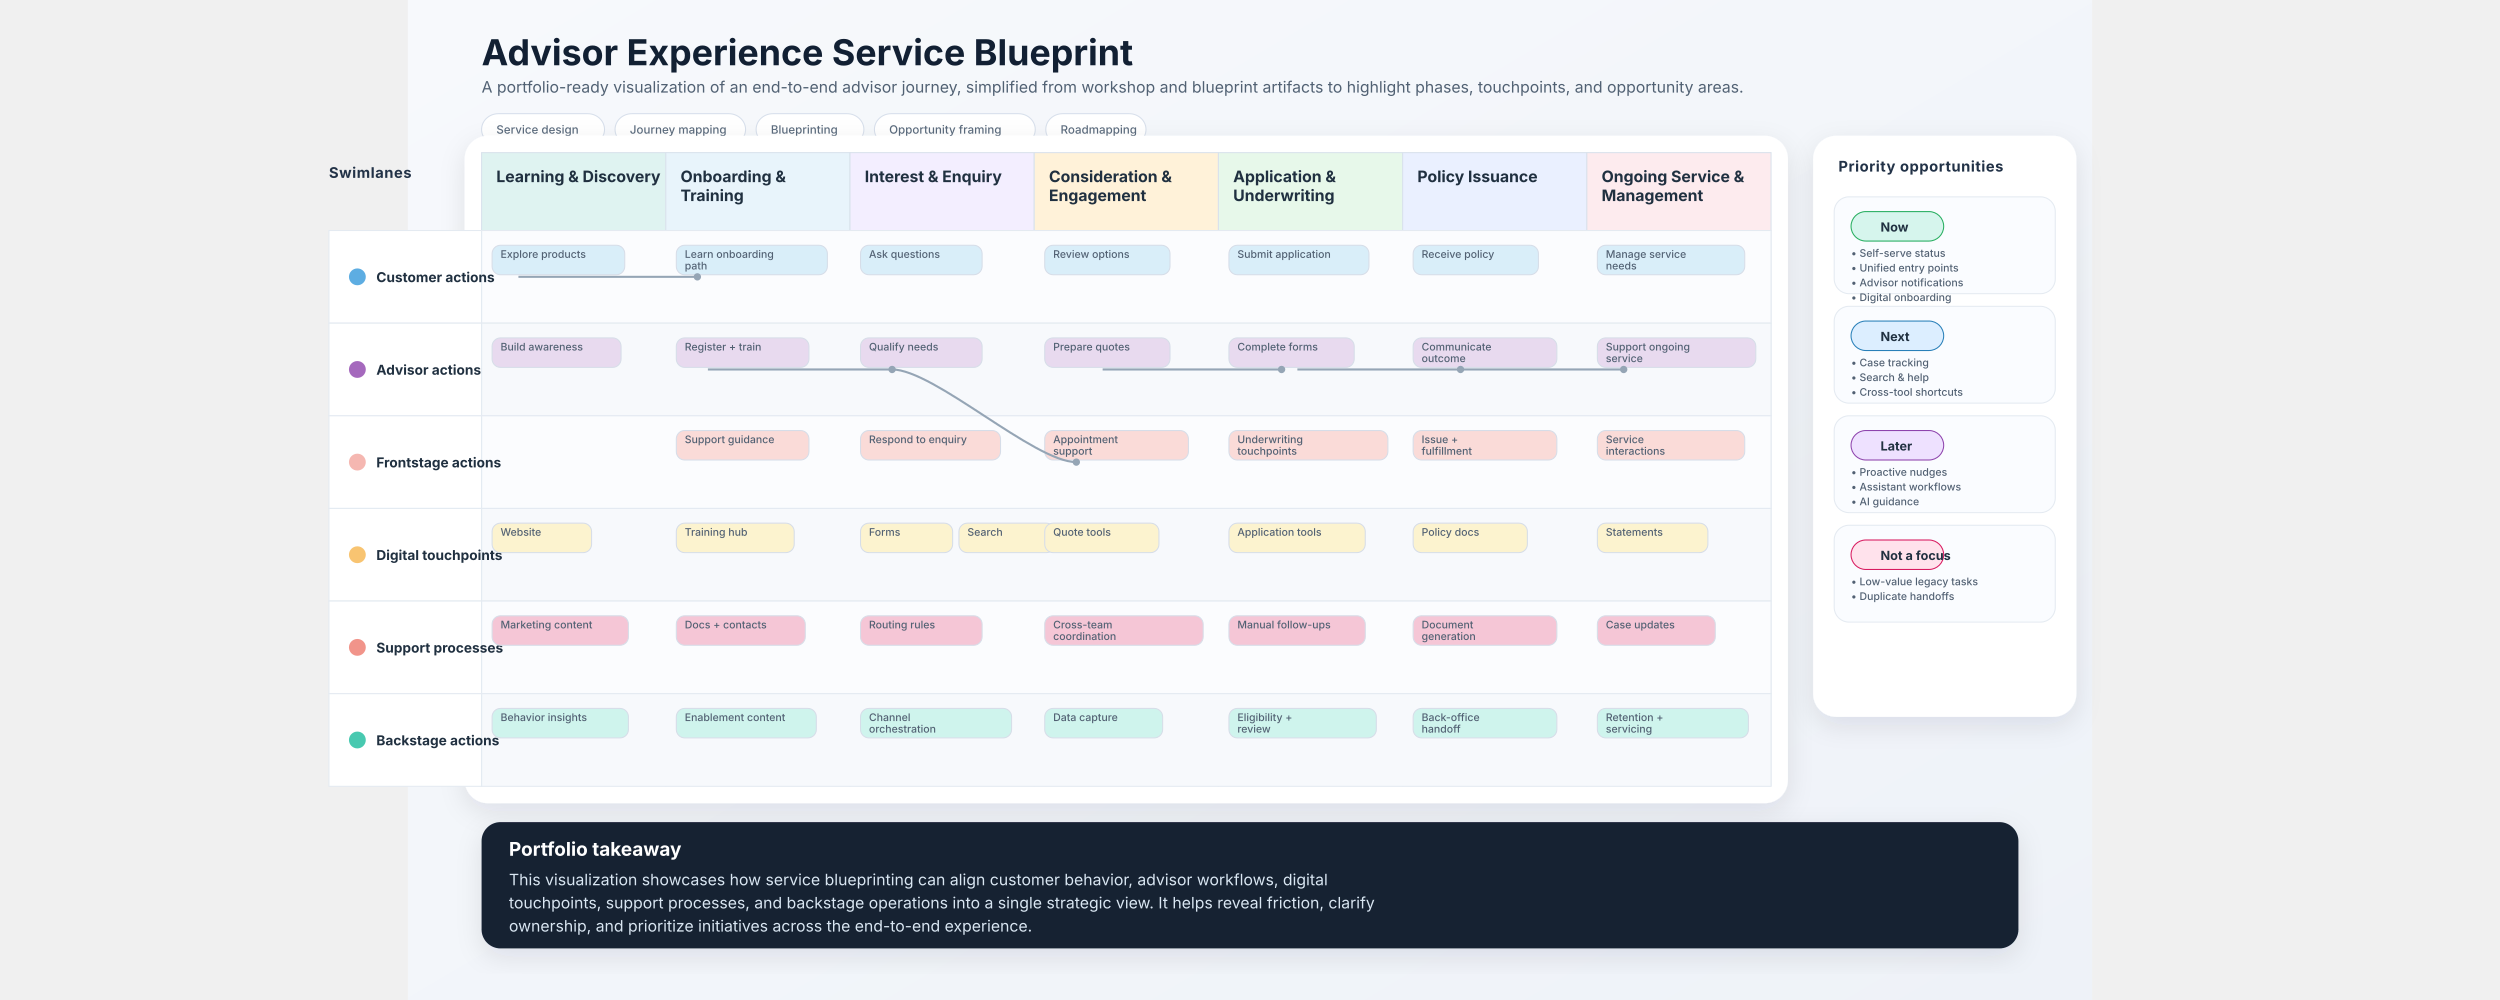
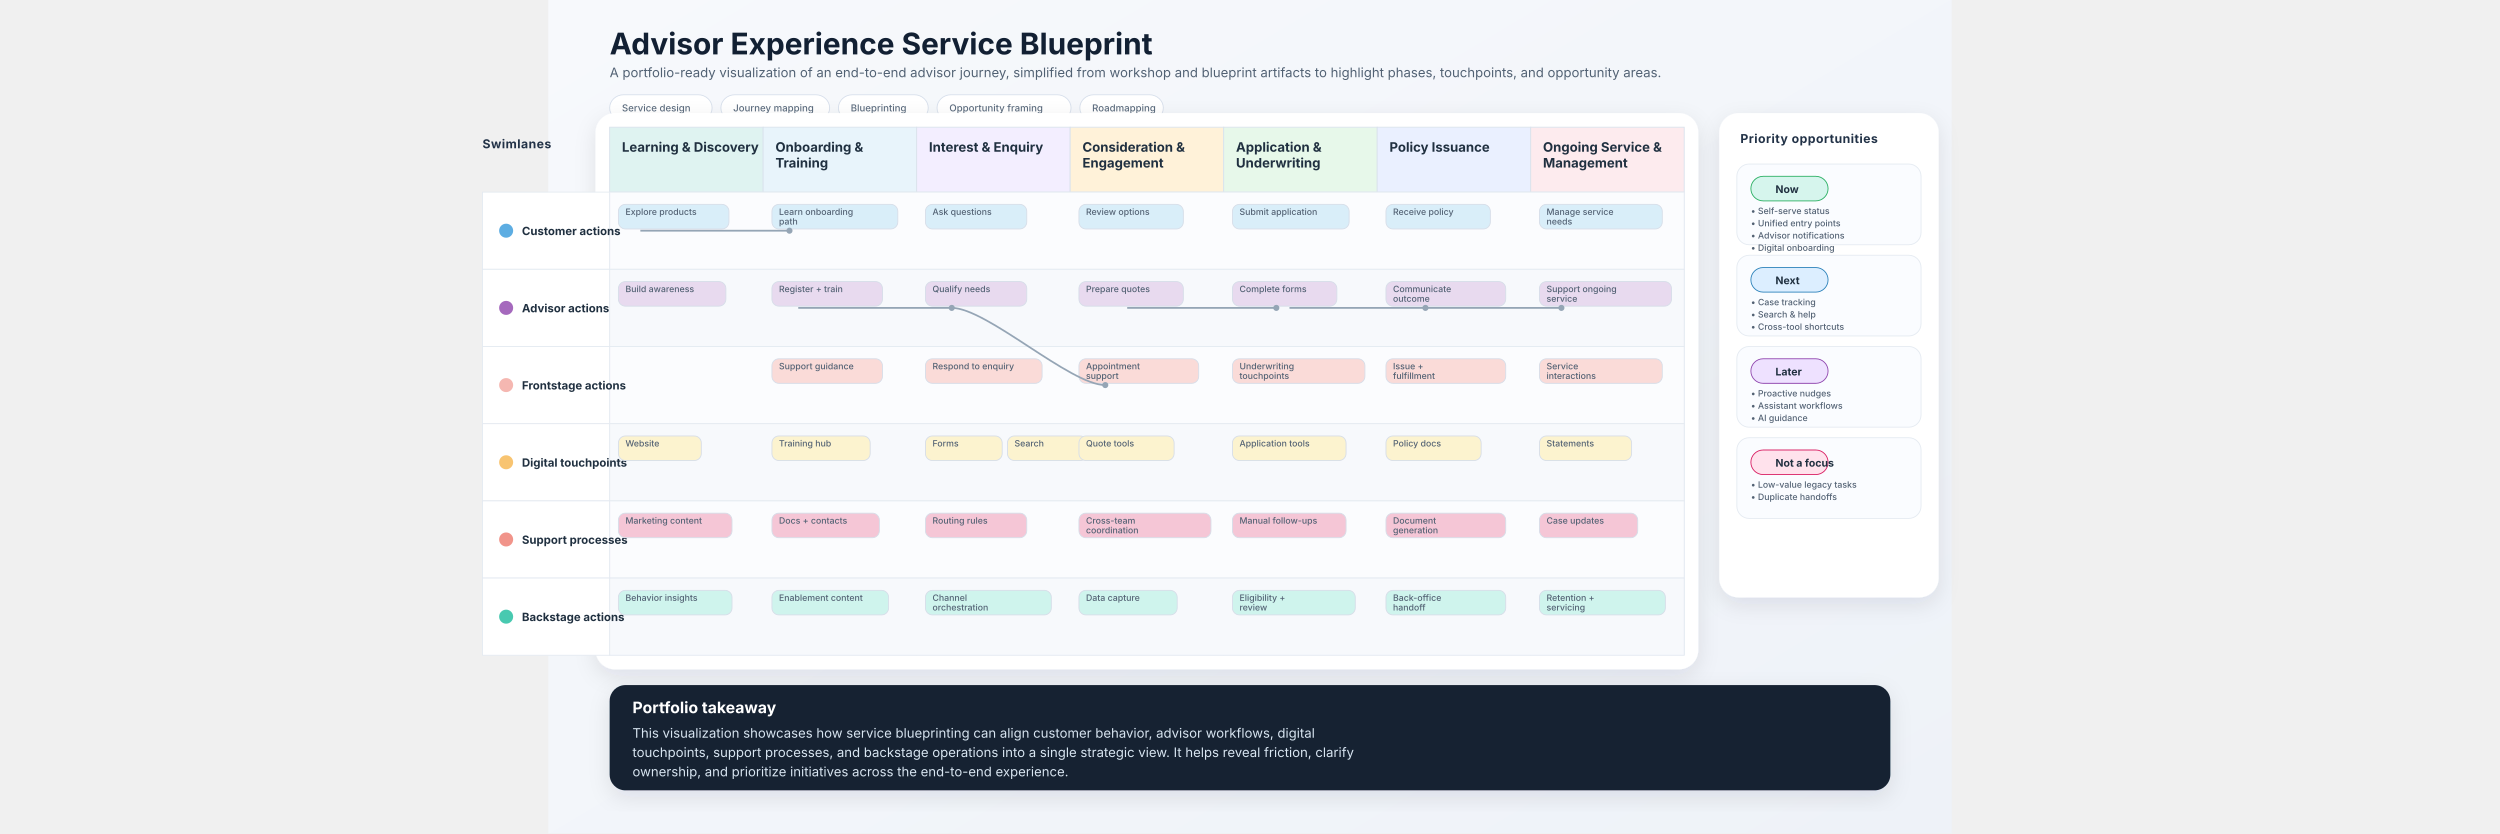
- <svg xmlns="http://www.w3.org/2000/svg" width="1000" height="400" viewBox="0 0 1600 950">
+ <svg xmlns="http://www.w3.org/2000/svg" width="1200" height="400" viewBox="0 0 1600 950">
  <defs>
    <linearGradient id="bg" x1="0" y1="0" x2="1" y2="1">
      <stop offset="0%" stop-color="#f7f9fc" />
      <stop offset="100%" stop-color="#eef2f8" />
    </linearGradient>
    <filter id="shadow" x="-20%" y="-20%" width="140%" height="140%">
      <feDropShadow dx="0" dy="8" stdDeviation="12" flood-color="#0b1f3318" />
    </filter>
    <style>
    .title { font: 700 34px Inter, Arial, sans-serif; fill:#122033; }
    .subtitle { font: 400 15px Inter, Arial, sans-serif; fill:#516173; }
    .section { font: 700 14px Inter, Arial, sans-serif; fill:#223247; letter-spacing:.5px; text-transform: uppercase; }
    .phase { font: 700 15px Inter, Arial, sans-serif; fill:#203040; }
    .small { font: 500 11px Inter, Arial, sans-serif; fill:#5b6b7d; }
    .lane { font: 700 13px Inter, Arial, sans-serif; fill:#203040; }
    .card { font: 600 12px Inter, Arial, sans-serif; fill:#162433; }
    .card-small { font: 500 10px Inter, Arial, sans-serif; fill:#526173; }
    .tag { font: 700 12px Inter, Arial, sans-serif; fill:#203040; }
  </style>
  </defs>
  <rect x="0" y="0" width="1600" height="950" fill="url(#bg)" />
  <text x="70" y="62" class="title">Advisor Experience Service Blueprint</text>
  <text x="70" y="88" class="subtitle">A portfolio-ready visualization of an end-to-end advisor journey, simplified from workshop and blueprint artifacts to highlight phases, touchpoints, and opportunity areas.</text>
  <rect x="70" y="108" rx="16" ry="16" width="116.8" height="30" fill="#ffffff" stroke="#d7dfeb" />
  <text x="84" y="127" class="small" fill="#344455">Service design</text>
  <rect x="196.8" y="108" rx="16" ry="16" width="124.0" height="30" fill="#ffffff" stroke="#d7dfeb" />
  <text x="210.8" y="127" class="small" fill="#344455">Journey mapping</text>
  <rect x="330.8" y="108" rx="16" ry="16" width="102.4" height="30" fill="#ffffff" stroke="#d7dfeb" />
  <text x="344.8" y="127" class="small" fill="#344455">Blueprinting</text>
  <rect x="443.2" y="108" rx="16" ry="16" width="152.8" height="30" fill="#ffffff" stroke="#d7dfeb" />
  <text x="457.2" y="127" class="small" fill="#344455">Opportunity framing</text>
  <rect x="606.0" y="108" rx="16" ry="16" width="95.2" height="30" fill="#ffffff" stroke="#d7dfeb" />
  <text x="620.0" y="127" class="small" fill="#344455">Roadmapping</text>
  <rect x="54" y="129" rx="22" ry="22" width="1257" height="634" fill="#ffffff" filter="url(#shadow)" />
  <rect x="70" y="145" width="175" height="74" fill="#DFF3F1" stroke="#d9e2ec" />
  <text x="84" y="173" class="phase">Learning &amp; Discovery</text>
  <rect x="245" y="145" width="175" height="74" fill="#E8F4FB" stroke="#d9e2ec" />
  <text x="259" y="173" class="phase">Onboarding &amp;</text>
  <text x="259" y="191" class="phase">Training</text>
  <rect x="420" y="145" width="175" height="74" fill="#F3EEFF" stroke="#d9e2ec" />
  <text x="434" y="173" class="phase">Interest &amp; Enquiry</text>
  <rect x="595" y="145" width="175" height="74" fill="#FFF2D9" stroke="#d9e2ec" />
  <text x="609" y="173" class="phase">Consideration &amp;</text>
  <text x="609" y="191" class="phase">Engagement</text>
  <rect x="770" y="145" width="175" height="74" fill="#E7F8EA" stroke="#d9e2ec" />
  <text x="784" y="173" class="phase">Application &amp;</text>
  <text x="784" y="191" class="phase">Underwriting</text>
  <rect x="945" y="145" width="175" height="74" fill="#EAF0FF" stroke="#d9e2ec" />
  <text x="959" y="173" class="phase">Policy Issuance</text>
  <rect x="1120" y="145" width="175" height="74" fill="#FDEBEE" stroke="#d9e2ec" />
  <text x="1134" y="173" class="phase">Ongoing Service &amp;</text>
  <text x="1134" y="191" class="phase">Management</text>
  <line x1="70" y1="219" x2="70" y2="747" stroke="#e4eaf1" stroke-width="1" />
  <line x1="245" y1="219" x2="245" y2="747" stroke="#e4eaf1" stroke-width="1" />
  <line x1="420" y1="219" x2="420" y2="747" stroke="#e4eaf1" stroke-width="1" />
  <line x1="595" y1="219" x2="595" y2="747" stroke="#e4eaf1" stroke-width="1" />
  <line x1="770" y1="219" x2="770" y2="747" stroke="#e4eaf1" stroke-width="1" />
  <line x1="945" y1="219" x2="945" y2="747" stroke="#e4eaf1" stroke-width="1" />
  <line x1="1120" y1="219" x2="1120" y2="747" stroke="#e4eaf1" stroke-width="1" />
  <line x1="1295" y1="219" x2="1295" y2="747" stroke="#e4eaf1" stroke-width="1" />
  <rect x="70" y="219" width="1225" height="88" fill="#fbfcfe" stroke="#e4eaf1" />
  <rect x="-75" y="219" width="145" height="88" fill="#ffffff" stroke="#e4eaf1" />
  <circle cx="-48" cy="263" r="8" fill="#5DADE2" />
  <text x="-30" y="268" class="lane">Customer actions</text>
  <rect x="70" y="307" width="1225" height="88" fill="#f7f9fc" stroke="#e4eaf1" />
  <rect x="-75" y="307" width="145" height="88" fill="#ffffff" stroke="#e4eaf1" />
  <circle cx="-48" cy="351" r="8" fill="#A569BD" />
  <text x="-30" y="356" class="lane">Advisor actions</text>
  <rect x="70" y="395" width="1225" height="88" fill="#fbfcfe" stroke="#e4eaf1" />
  <rect x="-75" y="395" width="145" height="88" fill="#ffffff" stroke="#e4eaf1" />
  <circle cx="-48" cy="439" r="8" fill="#F5B7B1" />
  <text x="-30" y="444" class="lane">Frontstage actions</text>
  <rect x="70" y="483" width="1225" height="88" fill="#f7f9fc" stroke="#e4eaf1" />
  <rect x="-75" y="483" width="145" height="88" fill="#ffffff" stroke="#e4eaf1" />
  <circle cx="-48" cy="527" r="8" fill="#F8C471" />
  <text x="-30" y="532" class="lane">Digital touchpoints</text>
  <rect x="70" y="571" width="1225" height="88" fill="#fbfcfe" stroke="#e4eaf1" />
  <rect x="-75" y="571" width="145" height="88" fill="#ffffff" stroke="#e4eaf1" />
  <circle cx="-48" cy="615" r="8" fill="#F1948A" />
  <text x="-30" y="620" class="lane">Support processes</text>
  <rect x="70" y="659" width="1225" height="88" fill="#f7f9fc" stroke="#e4eaf1" />
  <rect x="-75" y="659" width="145" height="88" fill="#ffffff" stroke="#e4eaf1" />
  <circle cx="-48" cy="703" r="8" fill="#48C9B0" />
  <text x="-30" y="708" class="lane">Backstage actions</text>
  <text x="-75" y="169" class="section">Swimlanes</text>
  <rect x="80" y="233" rx="8" ry="8" width="126.0" height="28" fill="#D9EEF9" stroke="#d6dde8" />
  <text x="88" y="245" class="card-small">Explore products</text>
  <rect x="80" y="321" rx="8" ry="8" width="122.5" height="28" fill="#E8DAEF" stroke="#d6dde8" />
  <text x="88" y="333" class="card-small">Build awareness</text>
  <rect x="80" y="497" rx="8" ry="8" width="94.5" height="28" fill="#FCF3CF" stroke="#d6dde8" />
  <text x="88" y="509" class="card-small">Website</text>
  <rect x="80" y="585" rx="8" ry="8" width="129.5" height="28" fill="#F5C6D6" stroke="#d6dde8" />
  <text x="88" y="597" class="card-small">Marketing content</text>
  <rect x="80" y="673" rx="8" ry="8" width="129.5" height="28" fill="#CFF4ED" stroke="#d6dde8" />
  <text x="88" y="685" class="card-small">Behavior insights</text>
  <rect x="255" y="233" rx="8" ry="8" width="143.5" height="28" fill="#D9EEF9" stroke="#d6dde8" />
  <text x="263" y="245" class="card-small">Learn onboarding</text>
  <text x="263" y="256" class="card-small">path</text>
  <rect x="255" y="321" rx="8" ry="8" width="126.0" height="28" fill="#E8DAEF" stroke="#d6dde8" />
  <text x="263" y="333" class="card-small">Register + train</text>
  <rect x="255" y="409" rx="8" ry="8" width="126.0" height="28" fill="#FADBD8" stroke="#d6dde8" />
  <text x="263" y="421" class="card-small">Support guidance</text>
  <rect x="255" y="497" rx="8" ry="8" width="112.0" height="28" fill="#FCF3CF" stroke="#d6dde8" />
  <text x="263" y="509" class="card-small">Training hub</text>
  <rect x="255" y="585" rx="8" ry="8" width="122.5" height="28" fill="#F5C6D6" stroke="#d6dde8" />
  <text x="263" y="597" class="card-small">Docs + contacts</text>
  <rect x="255" y="673" rx="8" ry="8" width="133.0" height="28" fill="#CFF4ED" stroke="#d6dde8" />
  <text x="263" y="685" class="card-small">Enablement content</text>
  <rect x="430" y="233" rx="8" ry="8" width="115.5" height="28" fill="#D9EEF9" stroke="#d6dde8" />
  <text x="438" y="245" class="card-small">Ask questions</text>
  <rect x="430" y="321" rx="8" ry="8" width="115.5" height="28" fill="#E8DAEF" stroke="#d6dde8" />
  <text x="438" y="333" class="card-small">Qualify needs</text>
  <rect x="430" y="409" rx="8" ry="8" width="133.0" height="28" fill="#FADBD8" stroke="#d6dde8" />
  <text x="438" y="421" class="card-small">Respond to enquiry</text>
  <rect x="430" y="497" rx="8" ry="8" width="87.5" height="28" fill="#FCF3CF" stroke="#d6dde8" />
  <text x="438" y="509" class="card-small">Forms</text>
  <rect x="523.5" y="497" rx="8" ry="8" width="91.0" height="28" fill="#FCF3CF" stroke="#d6dde8" />
  <text x="531.5" y="509" class="card-small">Search</text>
  <rect x="430" y="585" rx="8" ry="8" width="115.5" height="28" fill="#F5C6D6" stroke="#d6dde8" />
  <text x="438" y="597" class="card-small">Routing rules</text>
  <rect x="430" y="673" rx="8" ry="8" width="143.5" height="28" fill="#CFF4ED" stroke="#d6dde8" />
  <text x="438" y="685" class="card-small">Channel</text>
  <text x="438" y="696" class="card-small">orchestration</text>
  <rect x="605" y="233" rx="8" ry="8" width="119.0" height="28" fill="#D9EEF9" stroke="#d6dde8" />
  <text x="613" y="245" class="card-small">Review options</text>
  <rect x="605" y="321" rx="8" ry="8" width="119.0" height="28" fill="#E8DAEF" stroke="#d6dde8" />
  <text x="613" y="333" class="card-small">Prepare quotes</text>
  <rect x="605" y="409" rx="8" ry="8" width="136.5" height="28" fill="#FADBD8" stroke="#d6dde8" />
  <text x="613" y="421" class="card-small">Appointment</text>
  <text x="613" y="432" class="card-small">support</text>
  <rect x="605" y="497" rx="8" ry="8" width="108.5" height="28" fill="#FCF3CF" stroke="#d6dde8" />
  <text x="613" y="509" class="card-small">Quote tools</text>
  <rect x="605" y="585" rx="8" ry="8" width="150.5" height="28" fill="#F5C6D6" stroke="#d6dde8" />
  <text x="613" y="597" class="card-small">Cross-team</text>
  <text x="613" y="608" class="card-small">coordination</text>
  <rect x="605" y="673" rx="8" ry="8" width="112.0" height="28" fill="#CFF4ED" stroke="#d6dde8" />
  <text x="613" y="685" class="card-small">Data capture</text>
  <rect x="780" y="233" rx="8" ry="8" width="133.0" height="28" fill="#D9EEF9" stroke="#d6dde8" />
  <text x="788" y="245" class="card-small">Submit application</text>
  <rect x="780" y="321" rx="8" ry="8" width="119.0" height="28" fill="#E8DAEF" stroke="#d6dde8" />
  <text x="788" y="333" class="card-small">Complete forms</text>
  <rect x="780" y="409" rx="8" ry="8" width="151" height="28" fill="#FADBD8" stroke="#d6dde8" />
  <text x="788" y="421" class="card-small">Underwriting</text>
  <text x="788" y="432" class="card-small">touchpoints</text>
  <rect x="780" y="497" rx="8" ry="8" width="129.5" height="28" fill="#FCF3CF" stroke="#d6dde8" />
  <text x="788" y="509" class="card-small">Application tools</text>
  <rect x="780" y="585" rx="8" ry="8" width="129.5" height="28" fill="#F5C6D6" stroke="#d6dde8" />
  <text x="788" y="597" class="card-small">Manual follow-ups</text>
  <rect x="780" y="673" rx="8" ry="8" width="140.0" height="28" fill="#CFF4ED" stroke="#d6dde8" />
  <text x="788" y="685" class="card-small">Eligibility +</text>
  <text x="788" y="696" class="card-small">review</text>
  <rect x="955" y="233" rx="8" ry="8" width="119.0" height="28" fill="#D9EEF9" stroke="#d6dde8" />
  <text x="963" y="245" class="card-small">Receive policy</text>
  <rect x="955" y="321" rx="8" ry="8" width="136.5" height="28" fill="#E8DAEF" stroke="#d6dde8" />
  <text x="963" y="333" class="card-small">Communicate</text>
  <text x="963" y="344" class="card-small">outcome</text>
  <rect x="955" y="409" rx="8" ry="8" width="136.5" height="28" fill="#FADBD8" stroke="#d6dde8" />
  <text x="963" y="421" class="card-small">Issue +</text>
  <text x="963" y="432" class="card-small">fulfillment</text>
  <rect x="955" y="497" rx="8" ry="8" width="108.5" height="28" fill="#FCF3CF" stroke="#d6dde8" />
  <text x="963" y="509" class="card-small">Policy docs</text>
  <rect x="955" y="585" rx="8" ry="8" width="136.5" height="28" fill="#F5C6D6" stroke="#d6dde8" />
  <text x="963" y="597" class="card-small">Document</text>
  <text x="963" y="608" class="card-small">generation</text>
  <rect x="955" y="673" rx="8" ry="8" width="136.5" height="28" fill="#CFF4ED" stroke="#d6dde8" />
  <text x="963" y="685" class="card-small">Back-office</text>
  <text x="963" y="696" class="card-small">handoff</text>
  <rect x="1130" y="233" rx="8" ry="8" width="140.0" height="28" fill="#D9EEF9" stroke="#d6dde8" />
  <text x="1138" y="245" class="card-small">Manage service</text>
  <text x="1138" y="256" class="card-small">needs</text>
  <rect x="1130" y="321" rx="8" ry="8" width="150.5" height="28" fill="#E8DAEF" stroke="#d6dde8" />
  <text x="1138" y="333" class="card-small">Support ongoing</text>
  <text x="1138" y="344" class="card-small">service</text>
  <rect x="1130" y="409" rx="8" ry="8" width="140.0" height="28" fill="#FADBD8" stroke="#d6dde8" />
  <text x="1138" y="421" class="card-small">Service</text>
  <text x="1138" y="432" class="card-small">interactions</text>
  <rect x="1130" y="497" rx="8" ry="8" width="105.0" height="28" fill="#FCF3CF" stroke="#d6dde8" />
  <text x="1138" y="509" class="card-small">Statements</text>
  <rect x="1130" y="585" rx="8" ry="8" width="112.0" height="28" fill="#F5C6D6" stroke="#d6dde8" />
  <text x="1138" y="597" class="card-small">Case updates</text>
  <rect x="1130" y="673" rx="8" ry="8" width="143.5" height="28" fill="#CFF4ED" stroke="#d6dde8" />
  <text x="1138" y="685" class="card-small">Retention +</text>
  <text x="1138" y="696" class="card-small">servicing</text>
  <path d="M105,263 C145,263 235,263 275,263" fill="none" stroke="#95a5b5" stroke-width="2" />
  <circle cx="275" cy="263" r="3.5" fill="#95a5b5" />
  <path d="M285,351 C325,351 420,351 460,351" fill="none" stroke="#95a5b5" stroke-width="2" />
  <circle cx="460" cy="351" r="3.5" fill="#95a5b5" />
  <path d="M460,351 C500,351 595,439 635,439" fill="none" stroke="#95a5b5" stroke-width="2" />
  <circle cx="635" cy="439" r="3.5" fill="#95a5b5" />
  <path d="M660,351 C700,351 790,351 830,351" fill="none" stroke="#95a5b5" stroke-width="2" />
  <circle cx="830" cy="351" r="3.5" fill="#95a5b5" />
  <path d="M845,351 C885,351 960,351 1000,351" fill="none" stroke="#95a5b5" stroke-width="2" />
  <circle cx="1000" cy="351" r="3.5" fill="#95a5b5" />
  <path d="M1000,351 C1040,351 1115,351 1155,351" fill="none" stroke="#95a5b5" stroke-width="2" />
  <circle cx="1155" cy="351" r="3.5" fill="#95a5b5" />
  <rect x="1335" y="129" rx="22" ry="22" width="250" height="552" fill="#ffffff" filter="url(#shadow)" />
  <text x="1359" y="163" class="section">Priority opportunities</text>
  <rect x="1355" y="187" rx="14" ry="14" width="210" height="92" fill="#fafcff" stroke="#e4eaf1" />
  <rect x="1371" y="201" rx="14" ry="14" width="88" height="28" fill="#D6F5ED" stroke="#27AE60" />
  <text x="1399" y="220" class="tag">Now</text>
  <text x="1371" y="244" class="card-small">• Self-serve status</text>
  <text x="1371" y="258" class="card-small">• Unified entry points</text>
  <text x="1371" y="272" class="card-small">• Advisor notifications</text>
  <text x="1371" y="286" class="card-small">• Digital onboarding</text>
  <rect x="1355" y="291" rx="14" ry="14" width="210" height="92" fill="#fafcff" stroke="#e4eaf1" />
  <rect x="1371" y="305" rx="14" ry="14" width="88" height="28" fill="#DCEEFF" stroke="#2980B9" />
  <text x="1399" y="324" class="tag">Next</text>
  <text x="1371" y="348" class="card-small">• Case tracking</text>
  <text x="1371" y="362" class="card-small">• Search &amp; help</text>
  <text x="1371" y="376" class="card-small">• Cross-tool shortcuts</text>
  <rect x="1355" y="395" rx="14" ry="14" width="210" height="92" fill="#fafcff" stroke="#e4eaf1" />
  <rect x="1371" y="409" rx="14" ry="14" width="88" height="28" fill="#EEE1FF" stroke="#8E44AD" />
  <text x="1399" y="428" class="tag">Later</text>
  <text x="1371" y="452" class="card-small">• Proactive nudges</text>
  <text x="1371" y="466" class="card-small">• Assistant workflows</text>
  <text x="1371" y="480" class="card-small">• AI guidance</text>
  <rect x="1355" y="499" rx="14" ry="14" width="210" height="92" fill="#fafcff" stroke="#e4eaf1" />
  <rect x="1371" y="513" rx="14" ry="14" width="88" height="28" fill="#FFE2EC" stroke="#D81B60" />
  <text x="1399" y="532" class="tag">Not a focus</text>
  <text x="1371" y="556" class="card-small">• Low-value legacy tasks</text>
  <text x="1371" y="570" class="card-small">• Duplicate handoffs</text>
  <rect x="70" y="781" rx="18" ry="18" width="1460" height="120" fill="#122033" filter="url(#shadow)" />
  <text x="96" y="813" style="font:700 18px Inter, Arial, sans-serif; fill:#ffffff;">Portfolio takeaway</text>
  <text x="96" y="841" style="font:400 15px Inter, Arial, sans-serif; fill:#d9e6f2;">This visualization showcases how service blueprinting can align customer behavior, advisor workflows, digital</text>
  <text x="96" y="863" style="font:400 15px Inter, Arial, sans-serif; fill:#d9e6f2;">touchpoints, support processes, and backstage operations into a single strategic view. It helps reveal friction, clarify</text>
  <text x="96" y="885" style="font:400 15px Inter, Arial, sans-serif; fill:#d9e6f2;">ownership, and prioritize initiatives across the end-to-end experience.</text>
</svg>
